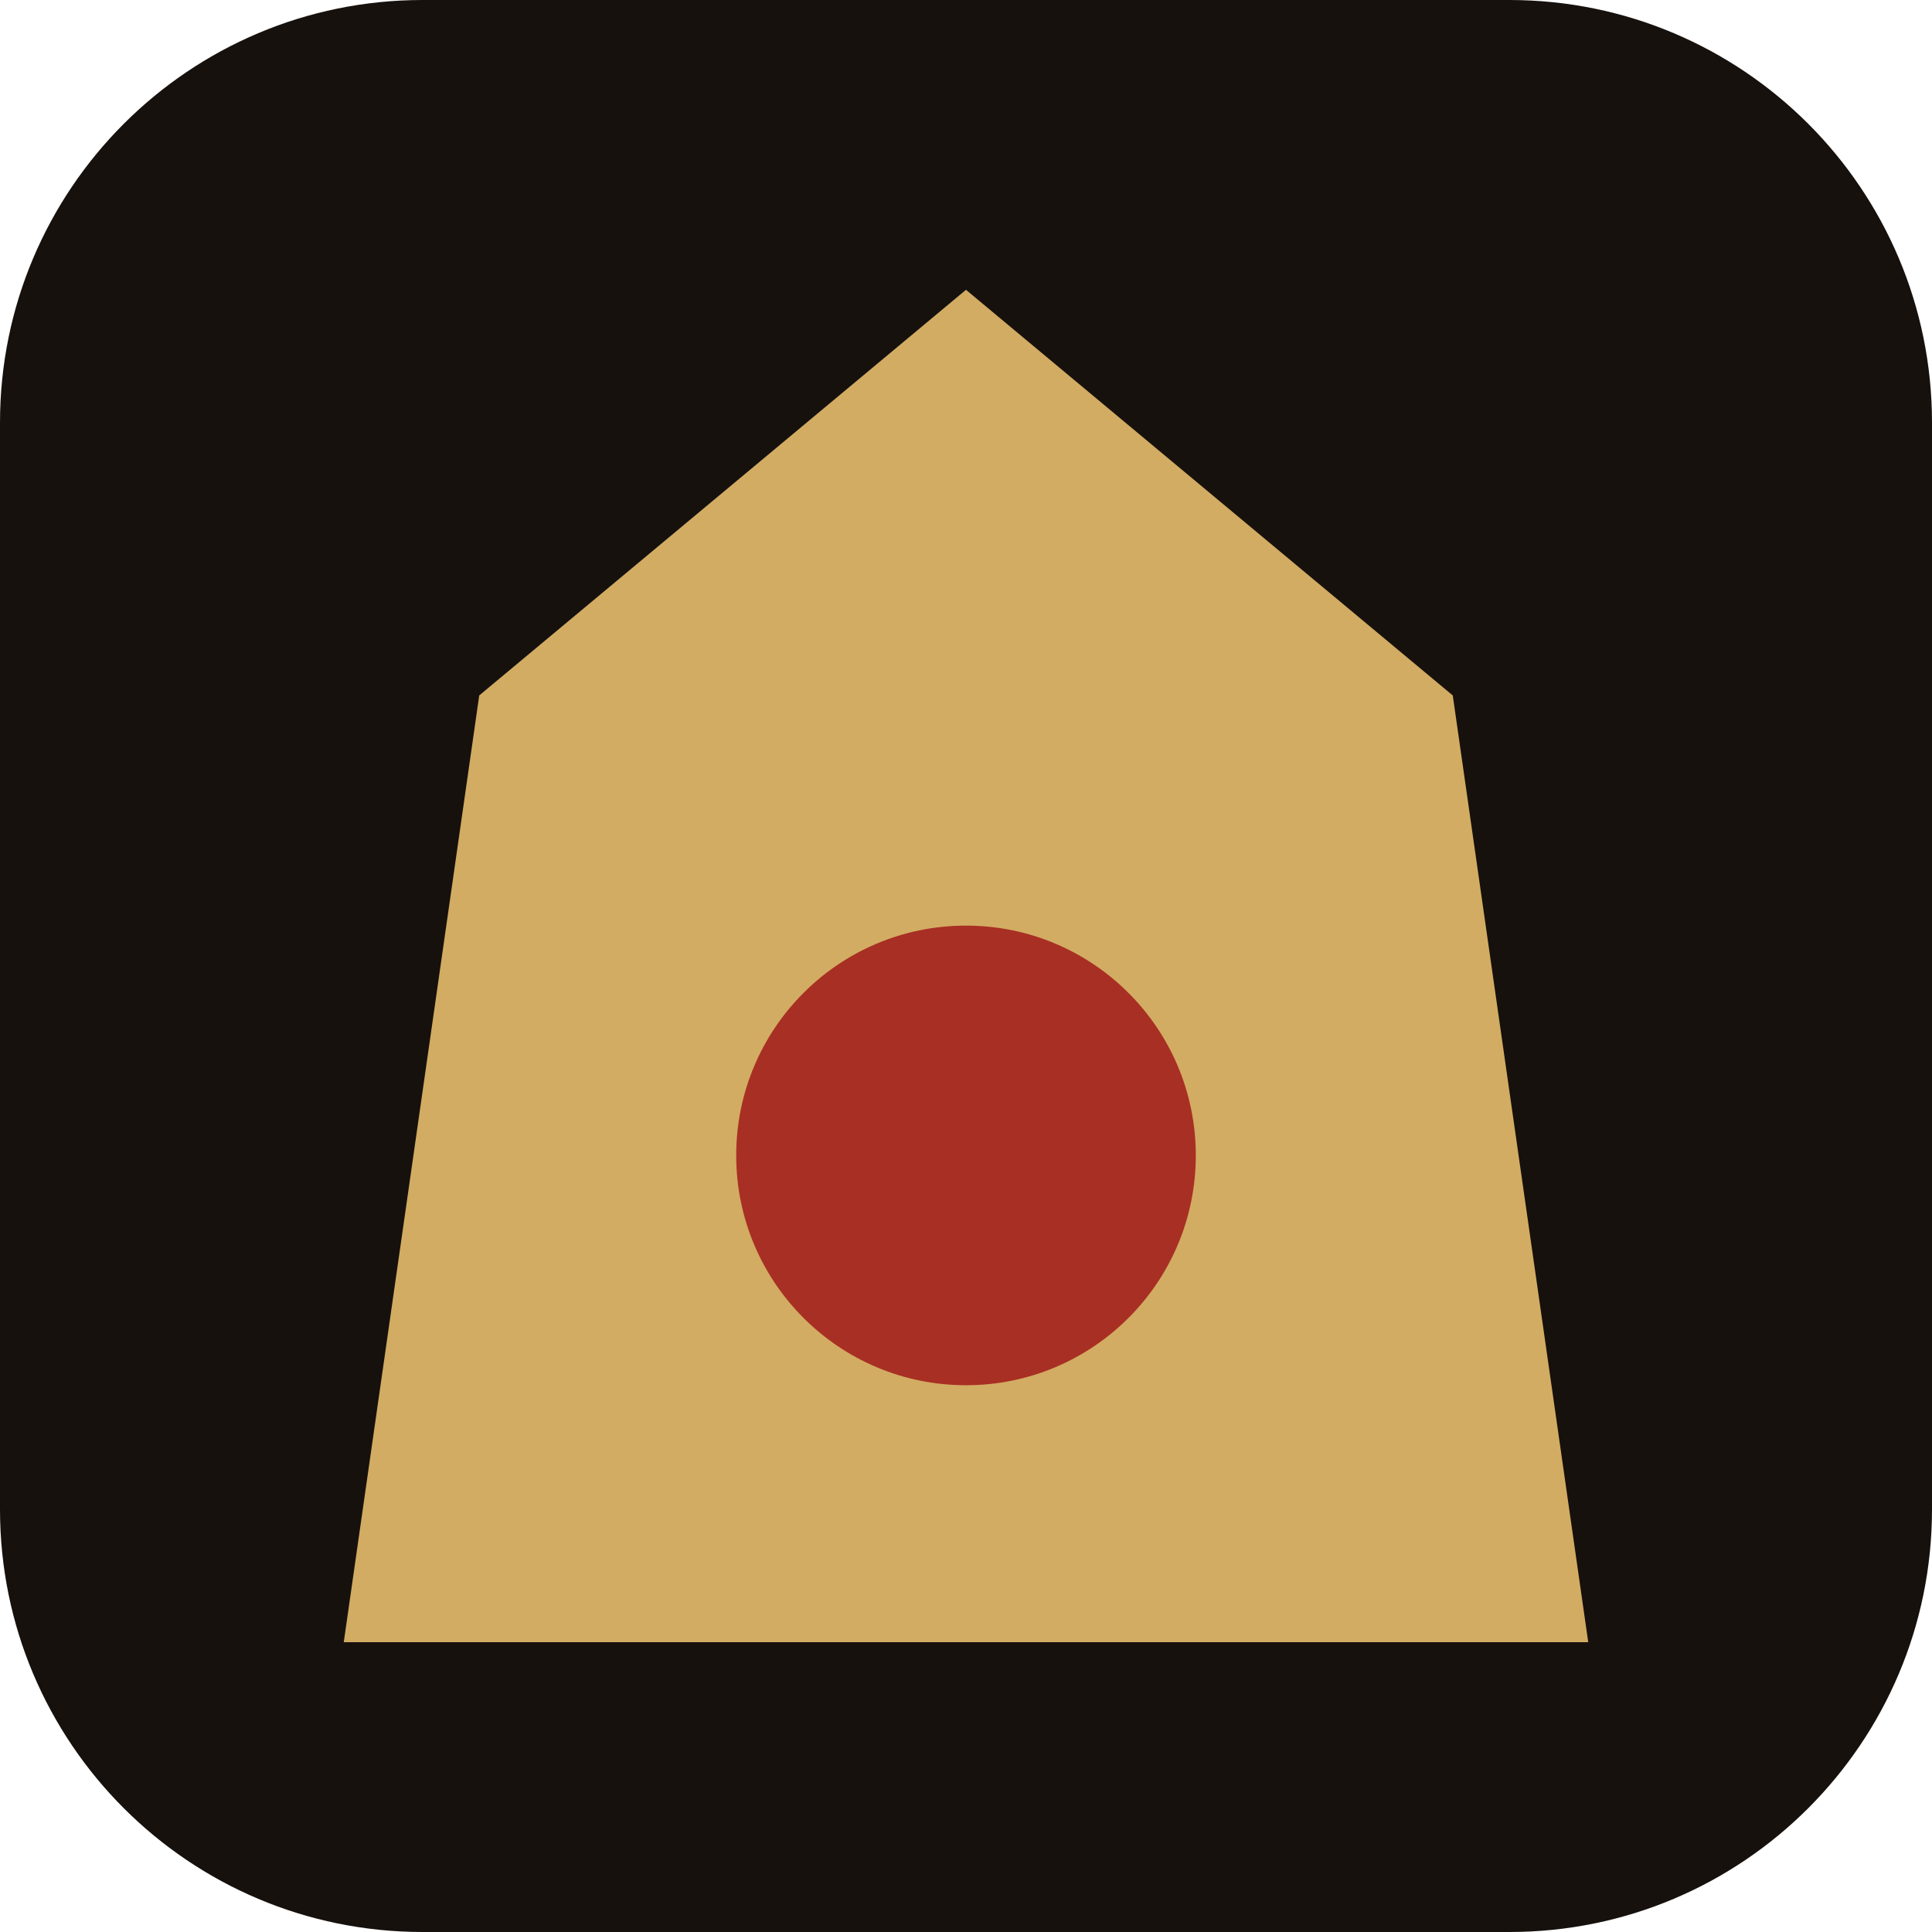
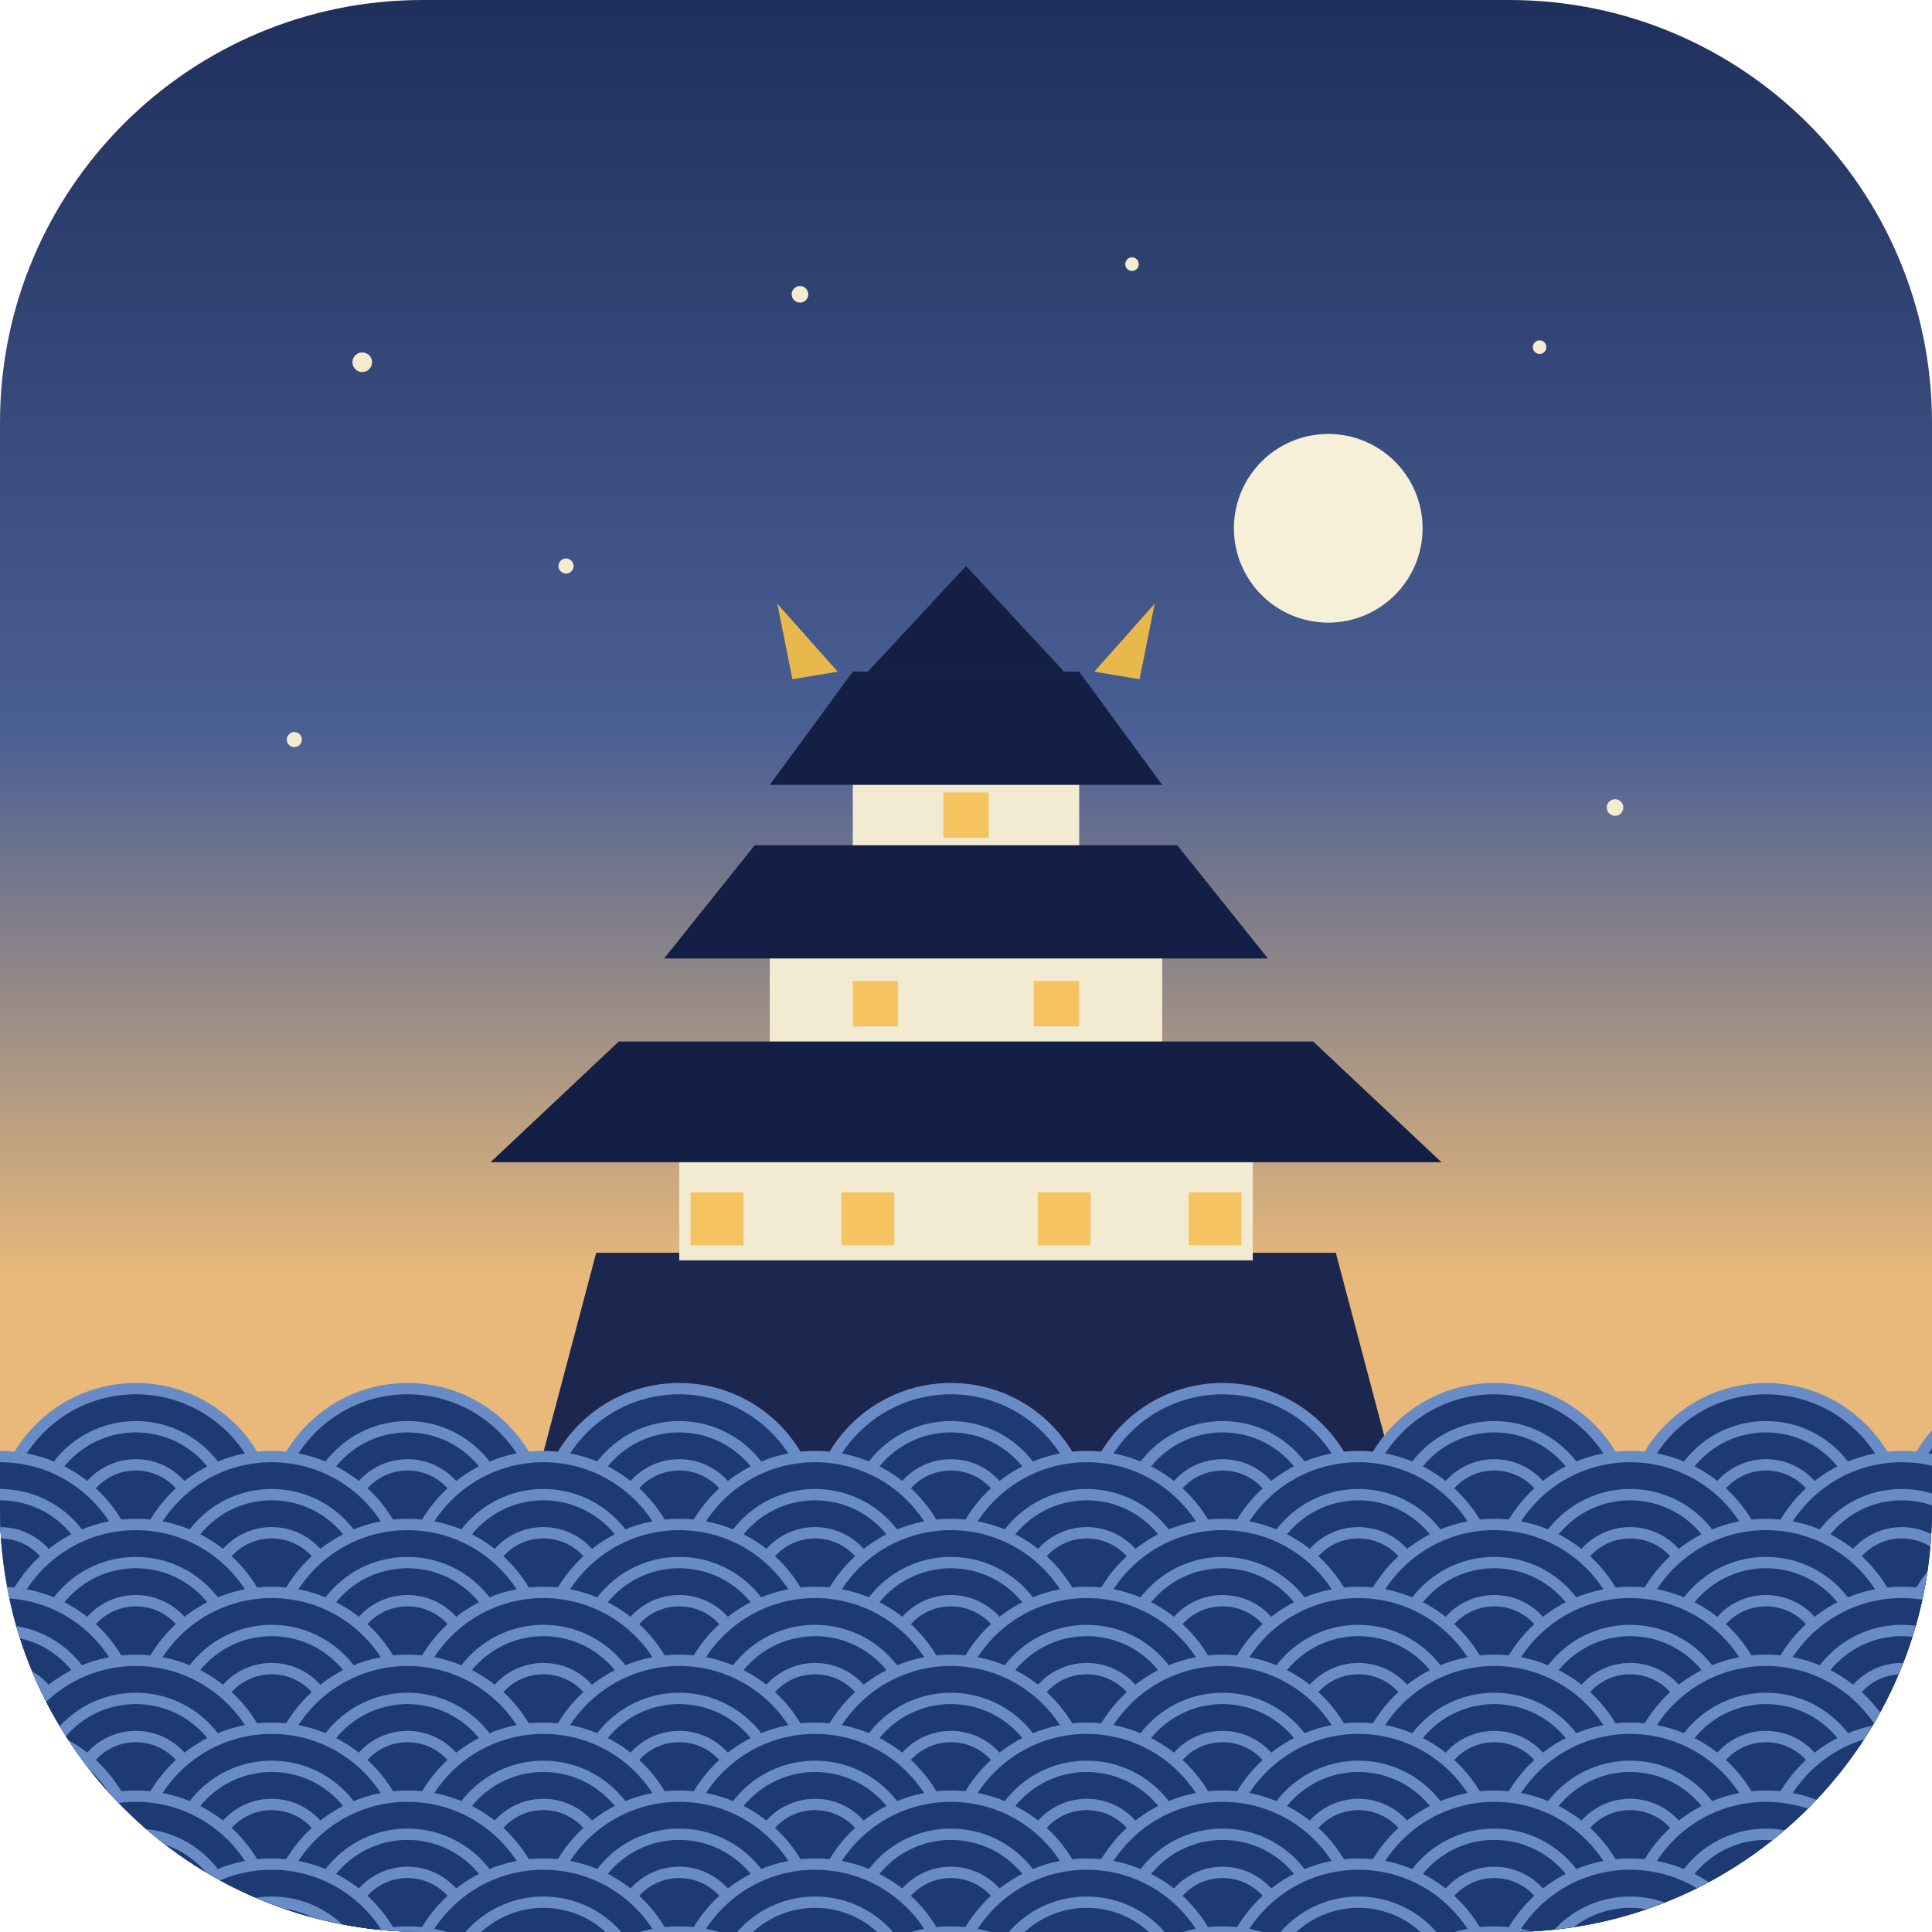
<svg xmlns="http://www.w3.org/2000/svg" viewBox="0 0 512 512">
-   <rect width="512" height="512" rx="112" fill="#16110d" />
-   <polygon points="256.0,76.8 385.0,184.3 420.9,435.2 91.1,435.2 127.0,184.3" fill="#d2ac62" />
-   <circle cx="256" cy="306.2" r="60.9" fill="#a82f24" />
+   <defs>
+     <linearGradient id="sky" x1="0" y1="0" x2="0" y2="1">
+       <stop offset="0" stop-color="#1f2f5c" />
+       <stop offset="0.38" stop-color="#4a5f94" />
+       <stop offset="0.66" stop-color="#e8b97a" />
+       <stop offset="1" stop-color="#e8b97a" />
+     </linearGradient>
+     <clipPath id="round">
+       <rect width="512" height="512" rx="112" />
+     </clipPath>
+   </defs>
+   <g clip-path="url(#round)">
+     <rect width="512" height="512" fill="url(#sky)" />
+     <circle cx="352" cy="140" r="25" fill="#f7f0d8" />
+     <circle cx="96" cy="96" r="2.6" fill="#f4ecd0" />
+     <circle cx="150" cy="150" r="2" fill="#f4ecd0" />
+     <circle cx="212" cy="78" r="2.2" fill="#f4ecd0" />
+     <circle cx="78" cy="196" r="2" fill="#f4ecd0" />
+     <circle cx="428" cy="214" r="2.2" fill="#f4ecd0" />
+     <circle cx="300" cy="70" r="1.8" fill="#f4ecd0" />
+     <circle cx="408" cy="92" r="1.8" fill="#f4ecd0" />
+     <polygon points="140,400 372,400 354,332 158,332" fill="#1c2750" />
+     <polygon points="180,300 332,300 332,334 180,334" fill="#f3ead2" />
+     <polygon points="204,250 308,250 308,280 204,280" fill="#f3ead2" />
+     <polygon points="226,204 286,204 286,226 226,226" fill="#f3ead2" />
+     <polygon points="130,308 382,308 348,276 164,276" fill="#141f45" />
+     <polygon points="176,254 336,254 312,224 200,224" fill="#141f45" />
+     <polygon points="204,208 308,208 286,178 226,178" fill="#141f45" />
+     <polygon points="230,178 256,150 282,178" fill="#141f45" />
+     <polygon points="222,178 206,160 210,180" fill="#e7b94c" />
+     <polygon points="290,178 306,160 302,180" fill="#e7b94c" />
+     <polygon points="183,316 197,316 197,330 183,330" fill="#f5c35f" />
+     <polygon points="223,316 237,316 237,330 223,330" fill="#f5c35f" />
+     <polygon points="275,316 289,316 289,330 275,330" fill="#f5c35f" />
+     <polygon points="315,316 329,316 329,330 315,330" fill="#f5c35f" />
+     <polygon points="226,260 238,260 238,272 226,272" fill="#f5c35f" />
+     <polygon points="274,260 286,260 286,272 274,272" fill="#f5c35f" />
+     <polygon points="250,210 262,210 262,222 250,222" fill="#f5c35f" />
+     <circle cx="-36" cy="404" r="36" fill="#1d3a73" stroke="#6a8cc6" stroke-width="3" />
+     <circle cx="-36" cy="404" r="25.9" fill="none" stroke="#6a8cc6" stroke-width="3" />
+     <circle cx="-36" cy="404" r="15.8" fill="none" stroke="#6a8cc6" stroke-width="3" />
+     <circle cx="36" cy="404" r="36" fill="#1d3a73" stroke="#6a8cc6" stroke-width="3" />
+     <circle cx="36" cy="404" r="25.9" fill="none" stroke="#6a8cc6" stroke-width="3" />
+     <circle cx="36" cy="404" r="15.8" fill="none" stroke="#6a8cc6" stroke-width="3" />
+     <circle cx="108" cy="404" r="36" fill="#1d3a73" stroke="#6a8cc6" stroke-width="3" />
+     <circle cx="108" cy="404" r="25.9" fill="none" stroke="#6a8cc6" stroke-width="3" />
+     <circle cx="108" cy="404" r="15.8" fill="none" stroke="#6a8cc6" stroke-width="3" />
+     <circle cx="180" cy="404" r="36" fill="#1d3a73" stroke="#6a8cc6" stroke-width="3" />
+     <circle cx="180" cy="404" r="25.9" fill="none" stroke="#6a8cc6" stroke-width="3" />
+     <circle cx="180" cy="404" r="15.8" fill="none" stroke="#6a8cc6" stroke-width="3" />
+     <circle cx="252" cy="404" r="36" fill="#1d3a73" stroke="#6a8cc6" stroke-width="3" />
+     <circle cx="252" cy="404" r="25.9" fill="none" stroke="#6a8cc6" stroke-width="3" />
+     <circle cx="252" cy="404" r="15.8" fill="none" stroke="#6a8cc6" stroke-width="3" />
+     <circle cx="324" cy="404" r="36" fill="#1d3a73" stroke="#6a8cc6" stroke-width="3" />
+     <circle cx="324" cy="404" r="25.9" fill="none" stroke="#6a8cc6" stroke-width="3" />
+     <circle cx="324" cy="404" r="15.8" fill="none" stroke="#6a8cc6" stroke-width="3" />
+     <circle cx="396" cy="404" r="36" fill="#1d3a73" stroke="#6a8cc6" stroke-width="3" />
+     <circle cx="396" cy="404" r="25.9" fill="none" stroke="#6a8cc6" stroke-width="3" />
+     <circle cx="396" cy="404" r="15.8" fill="none" stroke="#6a8cc6" stroke-width="3" />
+     <circle cx="468" cy="404" r="36" fill="#1d3a73" stroke="#6a8cc6" stroke-width="3" />
+     <circle cx="468" cy="404" r="25.9" fill="none" stroke="#6a8cc6" stroke-width="3" />
+     <circle cx="468" cy="404" r="15.8" fill="none" stroke="#6a8cc6" stroke-width="3" />
+     <circle cx="540" cy="404" r="36" fill="#1d3a73" stroke="#6a8cc6" stroke-width="3" />
+     <circle cx="540" cy="404" r="25.9" fill="none" stroke="#6a8cc6" stroke-width="3" />
+     <circle cx="540" cy="404" r="15.8" fill="none" stroke="#6a8cc6" stroke-width="3" />
+     <circle cx="0" cy="422" r="36" fill="#1d3a73" stroke="#6a8cc6" stroke-width="3" />
+     <circle cx="0" cy="422" r="25.9" fill="none" stroke="#6a8cc6" stroke-width="3" />
+     <circle cx="0" cy="422" r="15.8" fill="none" stroke="#6a8cc6" stroke-width="3" />
+     <circle cx="72" cy="422" r="36" fill="#1d3a73" stroke="#6a8cc6" stroke-width="3" />
+     <circle cx="72" cy="422" r="25.9" fill="none" stroke="#6a8cc6" stroke-width="3" />
+     <circle cx="72" cy="422" r="15.8" fill="none" stroke="#6a8cc6" stroke-width="3" />
+     <circle cx="144" cy="422" r="36" fill="#1d3a73" stroke="#6a8cc6" stroke-width="3" />
+     <circle cx="144" cy="422" r="25.9" fill="none" stroke="#6a8cc6" stroke-width="3" />
+     <circle cx="144" cy="422" r="15.8" fill="none" stroke="#6a8cc6" stroke-width="3" />
+     <circle cx="216" cy="422" r="36" fill="#1d3a73" stroke="#6a8cc6" stroke-width="3" />
+     <circle cx="216" cy="422" r="25.9" fill="none" stroke="#6a8cc6" stroke-width="3" />
+     <circle cx="216" cy="422" r="15.8" fill="none" stroke="#6a8cc6" stroke-width="3" />
+     <circle cx="288" cy="422" r="36" fill="#1d3a73" stroke="#6a8cc6" stroke-width="3" />
+     <circle cx="288" cy="422" r="25.9" fill="none" stroke="#6a8cc6" stroke-width="3" />
+     <circle cx="288" cy="422" r="15.8" fill="none" stroke="#6a8cc6" stroke-width="3" />
+     <circle cx="360" cy="422" r="36" fill="#1d3a73" stroke="#6a8cc6" stroke-width="3" />
+     <circle cx="360" cy="422" r="25.9" fill="none" stroke="#6a8cc6" stroke-width="3" />
+     <circle cx="360" cy="422" r="15.8" fill="none" stroke="#6a8cc6" stroke-width="3" />
+     <circle cx="432" cy="422" r="36" fill="#1d3a73" stroke="#6a8cc6" stroke-width="3" />
+     <circle cx="432" cy="422" r="25.9" fill="none" stroke="#6a8cc6" stroke-width="3" />
+     <circle cx="432" cy="422" r="15.8" fill="none" stroke="#6a8cc6" stroke-width="3" />
+     <circle cx="504" cy="422" r="36" fill="#1d3a73" stroke="#6a8cc6" stroke-width="3" />
+     <circle cx="504" cy="422" r="25.9" fill="none" stroke="#6a8cc6" stroke-width="3" />
+     <circle cx="504" cy="422" r="15.8" fill="none" stroke="#6a8cc6" stroke-width="3" />
+     <circle cx="576" cy="422" r="36" fill="#1d3a73" stroke="#6a8cc6" stroke-width="3" />
+     <circle cx="576" cy="422" r="25.9" fill="none" stroke="#6a8cc6" stroke-width="3" />
+     <circle cx="576" cy="422" r="15.8" fill="none" stroke="#6a8cc6" stroke-width="3" />
+     <circle cx="-36" cy="440" r="36" fill="#1d3a73" stroke="#6a8cc6" stroke-width="3" />
+     <circle cx="-36" cy="440" r="25.9" fill="none" stroke="#6a8cc6" stroke-width="3" />
+     <circle cx="-36" cy="440" r="15.8" fill="none" stroke="#6a8cc6" stroke-width="3" />
+     <circle cx="36" cy="440" r="36" fill="#1d3a73" stroke="#6a8cc6" stroke-width="3" />
+     <circle cx="36" cy="440" r="25.9" fill="none" stroke="#6a8cc6" stroke-width="3" />
+     <circle cx="36" cy="440" r="15.8" fill="none" stroke="#6a8cc6" stroke-width="3" />
+     <circle cx="108" cy="440" r="36" fill="#1d3a73" stroke="#6a8cc6" stroke-width="3" />
+     <circle cx="108" cy="440" r="25.9" fill="none" stroke="#6a8cc6" stroke-width="3" />
+     <circle cx="108" cy="440" r="15.8" fill="none" stroke="#6a8cc6" stroke-width="3" />
+     <circle cx="180" cy="440" r="36" fill="#1d3a73" stroke="#6a8cc6" stroke-width="3" />
+     <circle cx="180" cy="440" r="25.9" fill="none" stroke="#6a8cc6" stroke-width="3" />
+     <circle cx="180" cy="440" r="15.8" fill="none" stroke="#6a8cc6" stroke-width="3" />
+     <circle cx="252" cy="440" r="36" fill="#1d3a73" stroke="#6a8cc6" stroke-width="3" />
+     <circle cx="252" cy="440" r="25.9" fill="none" stroke="#6a8cc6" stroke-width="3" />
+     <circle cx="252" cy="440" r="15.8" fill="none" stroke="#6a8cc6" stroke-width="3" />
+     <circle cx="324" cy="440" r="36" fill="#1d3a73" stroke="#6a8cc6" stroke-width="3" />
+     <circle cx="324" cy="440" r="25.9" fill="none" stroke="#6a8cc6" stroke-width="3" />
+     <circle cx="324" cy="440" r="15.8" fill="none" stroke="#6a8cc6" stroke-width="3" />
+     <circle cx="396" cy="440" r="36" fill="#1d3a73" stroke="#6a8cc6" stroke-width="3" />
+     <circle cx="396" cy="440" r="25.9" fill="none" stroke="#6a8cc6" stroke-width="3" />
+     <circle cx="396" cy="440" r="15.8" fill="none" stroke="#6a8cc6" stroke-width="3" />
+     <circle cx="468" cy="440" r="36" fill="#1d3a73" stroke="#6a8cc6" stroke-width="3" />
+     <circle cx="468" cy="440" r="25.9" fill="none" stroke="#6a8cc6" stroke-width="3" />
+     <circle cx="468" cy="440" r="15.8" fill="none" stroke="#6a8cc6" stroke-width="3" />
+     <circle cx="540" cy="440" r="36" fill="#1d3a73" stroke="#6a8cc6" stroke-width="3" />
+     <circle cx="540" cy="440" r="25.9" fill="none" stroke="#6a8cc6" stroke-width="3" />
+     <circle cx="540" cy="440" r="15.8" fill="none" stroke="#6a8cc6" stroke-width="3" />
+     <circle cx="0" cy="458" r="36" fill="#1d3a73" stroke="#6a8cc6" stroke-width="3" />
+     <circle cx="0" cy="458" r="25.9" fill="none" stroke="#6a8cc6" stroke-width="3" />
+     <circle cx="0" cy="458" r="15.8" fill="none" stroke="#6a8cc6" stroke-width="3" />
+     <circle cx="72" cy="458" r="36" fill="#1d3a73" stroke="#6a8cc6" stroke-width="3" />
+     <circle cx="72" cy="458" r="25.9" fill="none" stroke="#6a8cc6" stroke-width="3" />
+     <circle cx="72" cy="458" r="15.8" fill="none" stroke="#6a8cc6" stroke-width="3" />
+     <circle cx="144" cy="458" r="36" fill="#1d3a73" stroke="#6a8cc6" stroke-width="3" />
+     <circle cx="144" cy="458" r="25.9" fill="none" stroke="#6a8cc6" stroke-width="3" />
+     <circle cx="144" cy="458" r="15.8" fill="none" stroke="#6a8cc6" stroke-width="3" />
+     <circle cx="216" cy="458" r="36" fill="#1d3a73" stroke="#6a8cc6" stroke-width="3" />
+     <circle cx="216" cy="458" r="25.9" fill="none" stroke="#6a8cc6" stroke-width="3" />
+     <circle cx="216" cy="458" r="15.8" fill="none" stroke="#6a8cc6" stroke-width="3" />
+     <circle cx="288" cy="458" r="36" fill="#1d3a73" stroke="#6a8cc6" stroke-width="3" />
+     <circle cx="288" cy="458" r="25.9" fill="none" stroke="#6a8cc6" stroke-width="3" />
+     <circle cx="288" cy="458" r="15.8" fill="none" stroke="#6a8cc6" stroke-width="3" />
+     <circle cx="360" cy="458" r="36" fill="#1d3a73" stroke="#6a8cc6" stroke-width="3" />
+     <circle cx="360" cy="458" r="25.9" fill="none" stroke="#6a8cc6" stroke-width="3" />
+     <circle cx="360" cy="458" r="15.8" fill="none" stroke="#6a8cc6" stroke-width="3" />
+     <circle cx="432" cy="458" r="36" fill="#1d3a73" stroke="#6a8cc6" stroke-width="3" />
+     <circle cx="432" cy="458" r="25.9" fill="none" stroke="#6a8cc6" stroke-width="3" />
+     <circle cx="432" cy="458" r="15.8" fill="none" stroke="#6a8cc6" stroke-width="3" />
+     <circle cx="504" cy="458" r="36" fill="#1d3a73" stroke="#6a8cc6" stroke-width="3" />
+     <circle cx="504" cy="458" r="25.9" fill="none" stroke="#6a8cc6" stroke-width="3" />
+     <circle cx="504" cy="458" r="15.8" fill="none" stroke="#6a8cc6" stroke-width="3" />
+     <circle cx="576" cy="458" r="36" fill="#1d3a73" stroke="#6a8cc6" stroke-width="3" />
+     <circle cx="576" cy="458" r="25.9" fill="none" stroke="#6a8cc6" stroke-width="3" />
+     <circle cx="576" cy="458" r="15.8" fill="none" stroke="#6a8cc6" stroke-width="3" />
+     <circle cx="-36" cy="476" r="36" fill="#1d3a73" stroke="#6a8cc6" stroke-width="3" />
+     <circle cx="-36" cy="476" r="25.9" fill="none" stroke="#6a8cc6" stroke-width="3" />
+     <circle cx="-36" cy="476" r="15.8" fill="none" stroke="#6a8cc6" stroke-width="3" />
+     <circle cx="36" cy="476" r="36" fill="#1d3a73" stroke="#6a8cc6" stroke-width="3" />
+     <circle cx="36" cy="476" r="25.9" fill="none" stroke="#6a8cc6" stroke-width="3" />
+     <circle cx="36" cy="476" r="15.8" fill="none" stroke="#6a8cc6" stroke-width="3" />
+     <circle cx="108" cy="476" r="36" fill="#1d3a73" stroke="#6a8cc6" stroke-width="3" />
+     <circle cx="108" cy="476" r="25.9" fill="none" stroke="#6a8cc6" stroke-width="3" />
+     <circle cx="108" cy="476" r="15.8" fill="none" stroke="#6a8cc6" stroke-width="3" />
+     <circle cx="180" cy="476" r="36" fill="#1d3a73" stroke="#6a8cc6" stroke-width="3" />
+     <circle cx="180" cy="476" r="25.9" fill="none" stroke="#6a8cc6" stroke-width="3" />
+     <circle cx="180" cy="476" r="15.8" fill="none" stroke="#6a8cc6" stroke-width="3" />
+     <circle cx="252" cy="476" r="36" fill="#1d3a73" stroke="#6a8cc6" stroke-width="3" />
+     <circle cx="252" cy="476" r="25.9" fill="none" stroke="#6a8cc6" stroke-width="3" />
+     <circle cx="252" cy="476" r="15.8" fill="none" stroke="#6a8cc6" stroke-width="3" />
+     <circle cx="324" cy="476" r="36" fill="#1d3a73" stroke="#6a8cc6" stroke-width="3" />
+     <circle cx="324" cy="476" r="25.9" fill="none" stroke="#6a8cc6" stroke-width="3" />
+     <circle cx="324" cy="476" r="15.8" fill="none" stroke="#6a8cc6" stroke-width="3" />
+     <circle cx="396" cy="476" r="36" fill="#1d3a73" stroke="#6a8cc6" stroke-width="3" />
+     <circle cx="396" cy="476" r="25.9" fill="none" stroke="#6a8cc6" stroke-width="3" />
+     <circle cx="396" cy="476" r="15.8" fill="none" stroke="#6a8cc6" stroke-width="3" />
+     <circle cx="468" cy="476" r="36" fill="#1d3a73" stroke="#6a8cc6" stroke-width="3" />
+     <circle cx="468" cy="476" r="25.9" fill="none" stroke="#6a8cc6" stroke-width="3" />
+     <circle cx="468" cy="476" r="15.8" fill="none" stroke="#6a8cc6" stroke-width="3" />
+     <circle cx="540" cy="476" r="36" fill="#1d3a73" stroke="#6a8cc6" stroke-width="3" />
+     <circle cx="540" cy="476" r="25.9" fill="none" stroke="#6a8cc6" stroke-width="3" />
+     <circle cx="540" cy="476" r="15.8" fill="none" stroke="#6a8cc6" stroke-width="3" />
+     <circle cx="0" cy="494" r="36" fill="#1d3a73" stroke="#6a8cc6" stroke-width="3" />
+     <circle cx="0" cy="494" r="25.9" fill="none" stroke="#6a8cc6" stroke-width="3" />
+     <circle cx="0" cy="494" r="15.8" fill="none" stroke="#6a8cc6" stroke-width="3" />
+     <circle cx="72" cy="494" r="36" fill="#1d3a73" stroke="#6a8cc6" stroke-width="3" />
+     <circle cx="72" cy="494" r="25.9" fill="none" stroke="#6a8cc6" stroke-width="3" />
+     <circle cx="72" cy="494" r="15.8" fill="none" stroke="#6a8cc6" stroke-width="3" />
+     <circle cx="144" cy="494" r="36" fill="#1d3a73" stroke="#6a8cc6" stroke-width="3" />
+     <circle cx="144" cy="494" r="25.9" fill="none" stroke="#6a8cc6" stroke-width="3" />
+     <circle cx="144" cy="494" r="15.8" fill="none" stroke="#6a8cc6" stroke-width="3" />
+     <circle cx="216" cy="494" r="36" fill="#1d3a73" stroke="#6a8cc6" stroke-width="3" />
+     <circle cx="216" cy="494" r="25.9" fill="none" stroke="#6a8cc6" stroke-width="3" />
+     <circle cx="216" cy="494" r="15.8" fill="none" stroke="#6a8cc6" stroke-width="3" />
+     <circle cx="288" cy="494" r="36" fill="#1d3a73" stroke="#6a8cc6" stroke-width="3" />
+     <circle cx="288" cy="494" r="25.9" fill="none" stroke="#6a8cc6" stroke-width="3" />
+     <circle cx="288" cy="494" r="15.8" fill="none" stroke="#6a8cc6" stroke-width="3" />
+     <circle cx="360" cy="494" r="36" fill="#1d3a73" stroke="#6a8cc6" stroke-width="3" />
+     <circle cx="360" cy="494" r="25.9" fill="none" stroke="#6a8cc6" stroke-width="3" />
+     <circle cx="360" cy="494" r="15.8" fill="none" stroke="#6a8cc6" stroke-width="3" />
+     <circle cx="432" cy="494" r="36" fill="#1d3a73" stroke="#6a8cc6" stroke-width="3" />
+     <circle cx="432" cy="494" r="25.9" fill="none" stroke="#6a8cc6" stroke-width="3" />
+     <circle cx="432" cy="494" r="15.8" fill="none" stroke="#6a8cc6" stroke-width="3" />
+     <circle cx="504" cy="494" r="36" fill="#1d3a73" stroke="#6a8cc6" stroke-width="3" />
+     <circle cx="504" cy="494" r="25.9" fill="none" stroke="#6a8cc6" stroke-width="3" />
+     <circle cx="504" cy="494" r="15.8" fill="none" stroke="#6a8cc6" stroke-width="3" />
+     <circle cx="576" cy="494" r="36" fill="#1d3a73" stroke="#6a8cc6" stroke-width="3" />
+     <circle cx="576" cy="494" r="25.9" fill="none" stroke="#6a8cc6" stroke-width="3" />
+     <circle cx="576" cy="494" r="15.8" fill="none" stroke="#6a8cc6" stroke-width="3" />
+     <circle cx="-36" cy="512" r="36" fill="#1d3a73" stroke="#6a8cc6" stroke-width="3" />
+     <circle cx="-36" cy="512" r="25.9" fill="none" stroke="#6a8cc6" stroke-width="3" />
+     <circle cx="-36" cy="512" r="15.8" fill="none" stroke="#6a8cc6" stroke-width="3" />
+     <circle cx="36" cy="512" r="36" fill="#1d3a73" stroke="#6a8cc6" stroke-width="3" />
+     <circle cx="36" cy="512" r="25.9" fill="none" stroke="#6a8cc6" stroke-width="3" />
+     <circle cx="36" cy="512" r="15.8" fill="none" stroke="#6a8cc6" stroke-width="3" />
+     <circle cx="108" cy="512" r="36" fill="#1d3a73" stroke="#6a8cc6" stroke-width="3" />
+     <circle cx="108" cy="512" r="25.9" fill="none" stroke="#6a8cc6" stroke-width="3" />
+     <circle cx="108" cy="512" r="15.8" fill="none" stroke="#6a8cc6" stroke-width="3" />
+     <circle cx="180" cy="512" r="36" fill="#1d3a73" stroke="#6a8cc6" stroke-width="3" />
+     <circle cx="180" cy="512" r="25.9" fill="none" stroke="#6a8cc6" stroke-width="3" />
+     <circle cx="180" cy="512" r="15.8" fill="none" stroke="#6a8cc6" stroke-width="3" />
+     <circle cx="252" cy="512" r="36" fill="#1d3a73" stroke="#6a8cc6" stroke-width="3" />
+     <circle cx="252" cy="512" r="25.9" fill="none" stroke="#6a8cc6" stroke-width="3" />
+     <circle cx="252" cy="512" r="15.8" fill="none" stroke="#6a8cc6" stroke-width="3" />
+     <circle cx="324" cy="512" r="36" fill="#1d3a73" stroke="#6a8cc6" stroke-width="3" />
+     <circle cx="324" cy="512" r="25.9" fill="none" stroke="#6a8cc6" stroke-width="3" />
+     <circle cx="324" cy="512" r="15.8" fill="none" stroke="#6a8cc6" stroke-width="3" />
+     <circle cx="396" cy="512" r="36" fill="#1d3a73" stroke="#6a8cc6" stroke-width="3" />
+     <circle cx="396" cy="512" r="25.9" fill="none" stroke="#6a8cc6" stroke-width="3" />
+     <circle cx="396" cy="512" r="15.8" fill="none" stroke="#6a8cc6" stroke-width="3" />
+     <circle cx="468" cy="512" r="36" fill="#1d3a73" stroke="#6a8cc6" stroke-width="3" />
+     <circle cx="468" cy="512" r="25.9" fill="none" stroke="#6a8cc6" stroke-width="3" />
+     <circle cx="468" cy="512" r="15.8" fill="none" stroke="#6a8cc6" stroke-width="3" />
+     <circle cx="540" cy="512" r="36" fill="#1d3a73" stroke="#6a8cc6" stroke-width="3" />
+     <circle cx="540" cy="512" r="25.9" fill="none" stroke="#6a8cc6" stroke-width="3" />
+     <circle cx="540" cy="512" r="15.8" fill="none" stroke="#6a8cc6" stroke-width="3" />
+     <circle cx="0" cy="530" r="36" fill="#1d3a73" stroke="#6a8cc6" stroke-width="3" />
+     <circle cx="0" cy="530" r="25.9" fill="none" stroke="#6a8cc6" stroke-width="3" />
+     <circle cx="0" cy="530" r="15.8" fill="none" stroke="#6a8cc6" stroke-width="3" />
+     <circle cx="72" cy="530" r="36" fill="#1d3a73" stroke="#6a8cc6" stroke-width="3" />
+     <circle cx="72" cy="530" r="25.9" fill="none" stroke="#6a8cc6" stroke-width="3" />
+     <circle cx="72" cy="530" r="15.8" fill="none" stroke="#6a8cc6" stroke-width="3" />
+     <circle cx="144" cy="530" r="36" fill="#1d3a73" stroke="#6a8cc6" stroke-width="3" />
+     <circle cx="144" cy="530" r="25.9" fill="none" stroke="#6a8cc6" stroke-width="3" />
+     <circle cx="144" cy="530" r="15.8" fill="none" stroke="#6a8cc6" stroke-width="3" />
+     <circle cx="216" cy="530" r="36" fill="#1d3a73" stroke="#6a8cc6" stroke-width="3" />
+     <circle cx="216" cy="530" r="25.9" fill="none" stroke="#6a8cc6" stroke-width="3" />
+     <circle cx="216" cy="530" r="15.8" fill="none" stroke="#6a8cc6" stroke-width="3" />
+     <circle cx="288" cy="530" r="36" fill="#1d3a73" stroke="#6a8cc6" stroke-width="3" />
+     <circle cx="288" cy="530" r="25.9" fill="none" stroke="#6a8cc6" stroke-width="3" />
+     <circle cx="288" cy="530" r="15.8" fill="none" stroke="#6a8cc6" stroke-width="3" />
+     <circle cx="360" cy="530" r="36" fill="#1d3a73" stroke="#6a8cc6" stroke-width="3" />
+     <circle cx="360" cy="530" r="25.9" fill="none" stroke="#6a8cc6" stroke-width="3" />
+     <circle cx="360" cy="530" r="15.8" fill="none" stroke="#6a8cc6" stroke-width="3" />
+     <circle cx="432" cy="530" r="36" fill="#1d3a73" stroke="#6a8cc6" stroke-width="3" />
+     <circle cx="432" cy="530" r="25.9" fill="none" stroke="#6a8cc6" stroke-width="3" />
+     <circle cx="432" cy="530" r="15.8" fill="none" stroke="#6a8cc6" stroke-width="3" />
+     <circle cx="504" cy="530" r="36" fill="#1d3a73" stroke="#6a8cc6" stroke-width="3" />
+     <circle cx="504" cy="530" r="25.9" fill="none" stroke="#6a8cc6" stroke-width="3" />
+     <circle cx="504" cy="530" r="15.8" fill="none" stroke="#6a8cc6" stroke-width="3" />
+     <circle cx="576" cy="530" r="36" fill="#1d3a73" stroke="#6a8cc6" stroke-width="3" />
+     <circle cx="576" cy="530" r="25.9" fill="none" stroke="#6a8cc6" stroke-width="3" />
+     <circle cx="576" cy="530" r="15.8" fill="none" stroke="#6a8cc6" stroke-width="3" />
+     <circle cx="-36" cy="548" r="36" fill="#1d3a73" stroke="#6a8cc6" stroke-width="3" />
+     <circle cx="-36" cy="548" r="25.9" fill="none" stroke="#6a8cc6" stroke-width="3" />
+     <circle cx="-36" cy="548" r="15.8" fill="none" stroke="#6a8cc6" stroke-width="3" />
+     <circle cx="36" cy="548" r="36" fill="#1d3a73" stroke="#6a8cc6" stroke-width="3" />
+     <circle cx="36" cy="548" r="25.9" fill="none" stroke="#6a8cc6" stroke-width="3" />
+     <circle cx="36" cy="548" r="15.8" fill="none" stroke="#6a8cc6" stroke-width="3" />
+     <circle cx="108" cy="548" r="36" fill="#1d3a73" stroke="#6a8cc6" stroke-width="3" />
+     <circle cx="108" cy="548" r="25.9" fill="none" stroke="#6a8cc6" stroke-width="3" />
+     <circle cx="108" cy="548" r="15.8" fill="none" stroke="#6a8cc6" stroke-width="3" />
+     <circle cx="180" cy="548" r="36" fill="#1d3a73" stroke="#6a8cc6" stroke-width="3" />
+     <circle cx="180" cy="548" r="25.9" fill="none" stroke="#6a8cc6" stroke-width="3" />
+     <circle cx="180" cy="548" r="15.8" fill="none" stroke="#6a8cc6" stroke-width="3" />
+     <circle cx="252" cy="548" r="36" fill="#1d3a73" stroke="#6a8cc6" stroke-width="3" />
+     <circle cx="252" cy="548" r="25.9" fill="none" stroke="#6a8cc6" stroke-width="3" />
+     <circle cx="252" cy="548" r="15.8" fill="none" stroke="#6a8cc6" stroke-width="3" />
+     <circle cx="324" cy="548" r="36" fill="#1d3a73" stroke="#6a8cc6" stroke-width="3" />
+     <circle cx="324" cy="548" r="25.9" fill="none" stroke="#6a8cc6" stroke-width="3" />
+     <circle cx="324" cy="548" r="15.8" fill="none" stroke="#6a8cc6" stroke-width="3" />
+     <circle cx="396" cy="548" r="36" fill="#1d3a73" stroke="#6a8cc6" stroke-width="3" />
+     <circle cx="396" cy="548" r="25.9" fill="none" stroke="#6a8cc6" stroke-width="3" />
+     <circle cx="396" cy="548" r="15.8" fill="none" stroke="#6a8cc6" stroke-width="3" />
+     <circle cx="468" cy="548" r="36" fill="#1d3a73" stroke="#6a8cc6" stroke-width="3" />
+     <circle cx="468" cy="548" r="25.9" fill="none" stroke="#6a8cc6" stroke-width="3" />
+     <circle cx="468" cy="548" r="15.8" fill="none" stroke="#6a8cc6" stroke-width="3" />
+     <circle cx="540" cy="548" r="36" fill="#1d3a73" stroke="#6a8cc6" stroke-width="3" />
+     <circle cx="540" cy="548" r="25.9" fill="none" stroke="#6a8cc6" stroke-width="3" />
+     <circle cx="540" cy="548" r="15.8" fill="none" stroke="#6a8cc6" stroke-width="3" />
+     <circle cx="0" cy="566" r="36" fill="#1d3a73" stroke="#6a8cc6" stroke-width="3" />
+     <circle cx="0" cy="566" r="25.9" fill="none" stroke="#6a8cc6" stroke-width="3" />
+     <circle cx="0" cy="566" r="15.8" fill="none" stroke="#6a8cc6" stroke-width="3" />
+     <circle cx="72" cy="566" r="36" fill="#1d3a73" stroke="#6a8cc6" stroke-width="3" />
+     <circle cx="72" cy="566" r="25.9" fill="none" stroke="#6a8cc6" stroke-width="3" />
+     <circle cx="72" cy="566" r="15.8" fill="none" stroke="#6a8cc6" stroke-width="3" />
+     <circle cx="144" cy="566" r="36" fill="#1d3a73" stroke="#6a8cc6" stroke-width="3" />
+     <circle cx="144" cy="566" r="25.9" fill="none" stroke="#6a8cc6" stroke-width="3" />
+     <circle cx="144" cy="566" r="15.8" fill="none" stroke="#6a8cc6" stroke-width="3" />
+     <circle cx="216" cy="566" r="36" fill="#1d3a73" stroke="#6a8cc6" stroke-width="3" />
+     <circle cx="216" cy="566" r="25.9" fill="none" stroke="#6a8cc6" stroke-width="3" />
+     <circle cx="216" cy="566" r="15.8" fill="none" stroke="#6a8cc6" stroke-width="3" />
+     <circle cx="288" cy="566" r="36" fill="#1d3a73" stroke="#6a8cc6" stroke-width="3" />
+     <circle cx="288" cy="566" r="25.9" fill="none" stroke="#6a8cc6" stroke-width="3" />
+     <circle cx="288" cy="566" r="15.8" fill="none" stroke="#6a8cc6" stroke-width="3" />
+     <circle cx="360" cy="566" r="36" fill="#1d3a73" stroke="#6a8cc6" stroke-width="3" />
+     <circle cx="360" cy="566" r="25.9" fill="none" stroke="#6a8cc6" stroke-width="3" />
+     <circle cx="360" cy="566" r="15.8" fill="none" stroke="#6a8cc6" stroke-width="3" />
+     <circle cx="432" cy="566" r="36" fill="#1d3a73" stroke="#6a8cc6" stroke-width="3" />
+     <circle cx="432" cy="566" r="25.9" fill="none" stroke="#6a8cc6" stroke-width="3" />
+     <circle cx="432" cy="566" r="15.8" fill="none" stroke="#6a8cc6" stroke-width="3" />
+     <circle cx="504" cy="566" r="36" fill="#1d3a73" stroke="#6a8cc6" stroke-width="3" />
+     <circle cx="504" cy="566" r="25.9" fill="none" stroke="#6a8cc6" stroke-width="3" />
+     <circle cx="504" cy="566" r="15.8" fill="none" stroke="#6a8cc6" stroke-width="3" />
+     <circle cx="576" cy="566" r="36" fill="#1d3a73" stroke="#6a8cc6" stroke-width="3" />
+     <circle cx="576" cy="566" r="25.9" fill="none" stroke="#6a8cc6" stroke-width="3" />
+     <circle cx="576" cy="566" r="15.8" fill="none" stroke="#6a8cc6" stroke-width="3" />
+   </g>
</svg>
